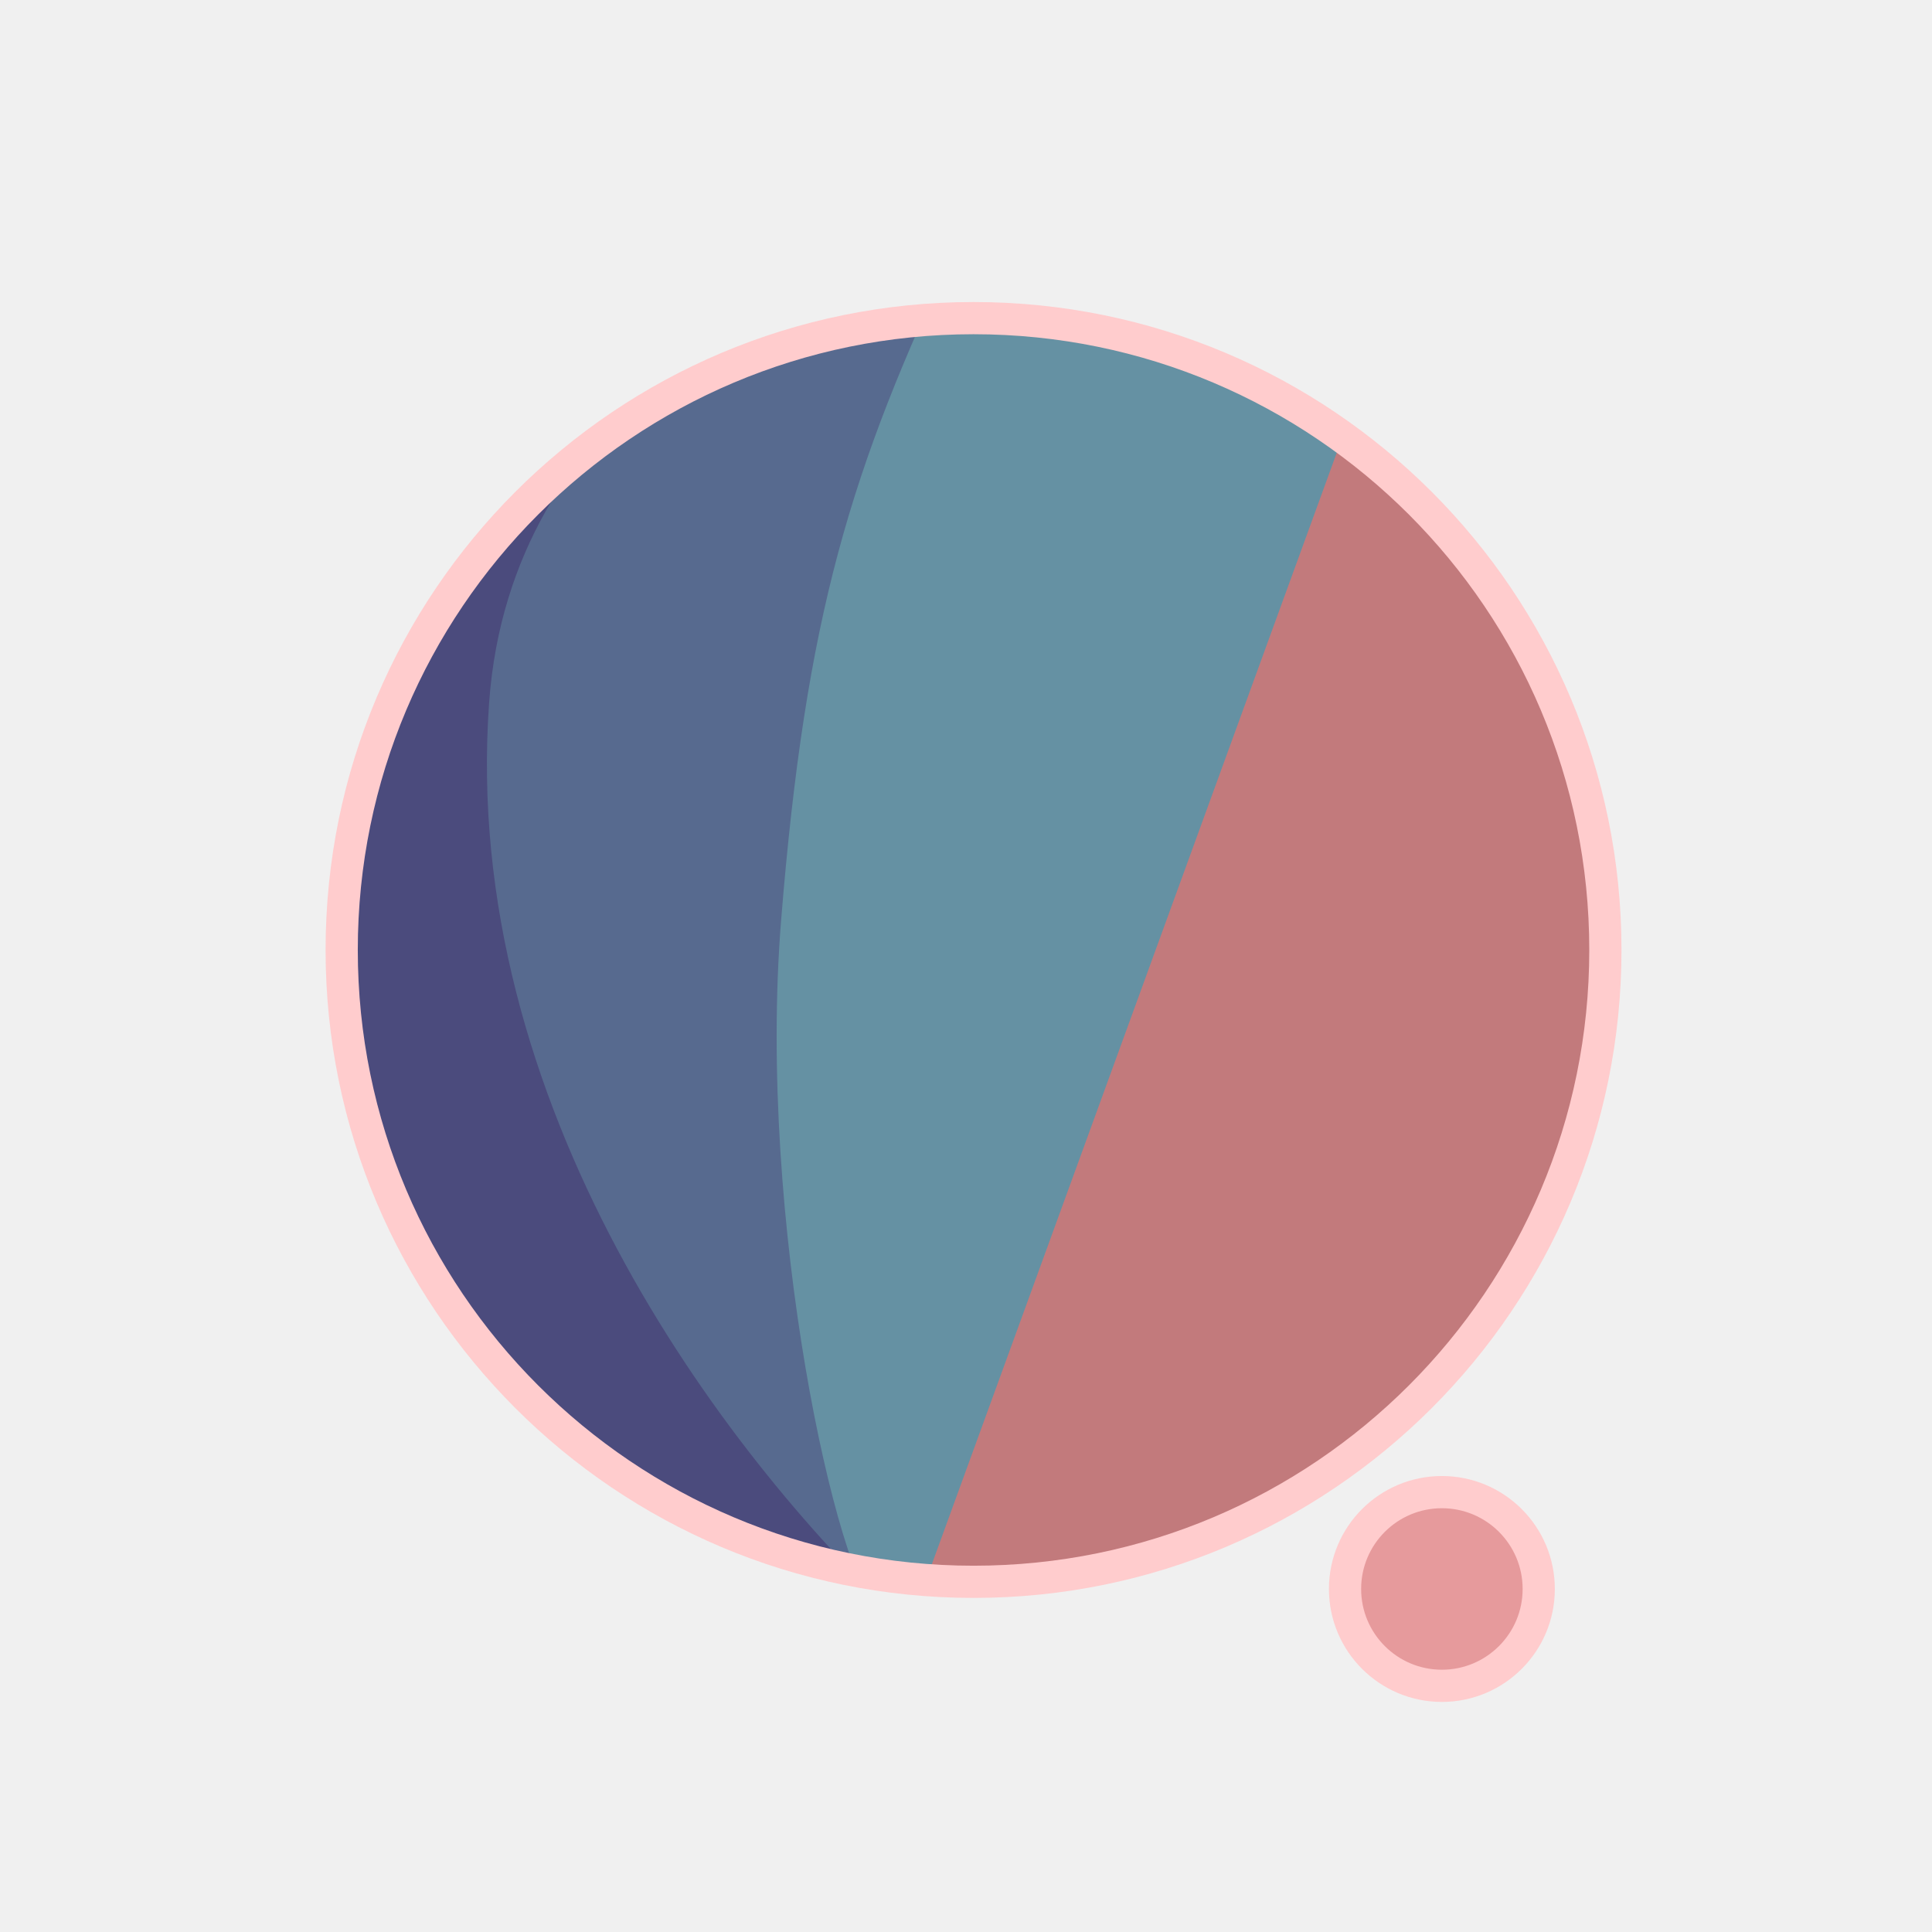
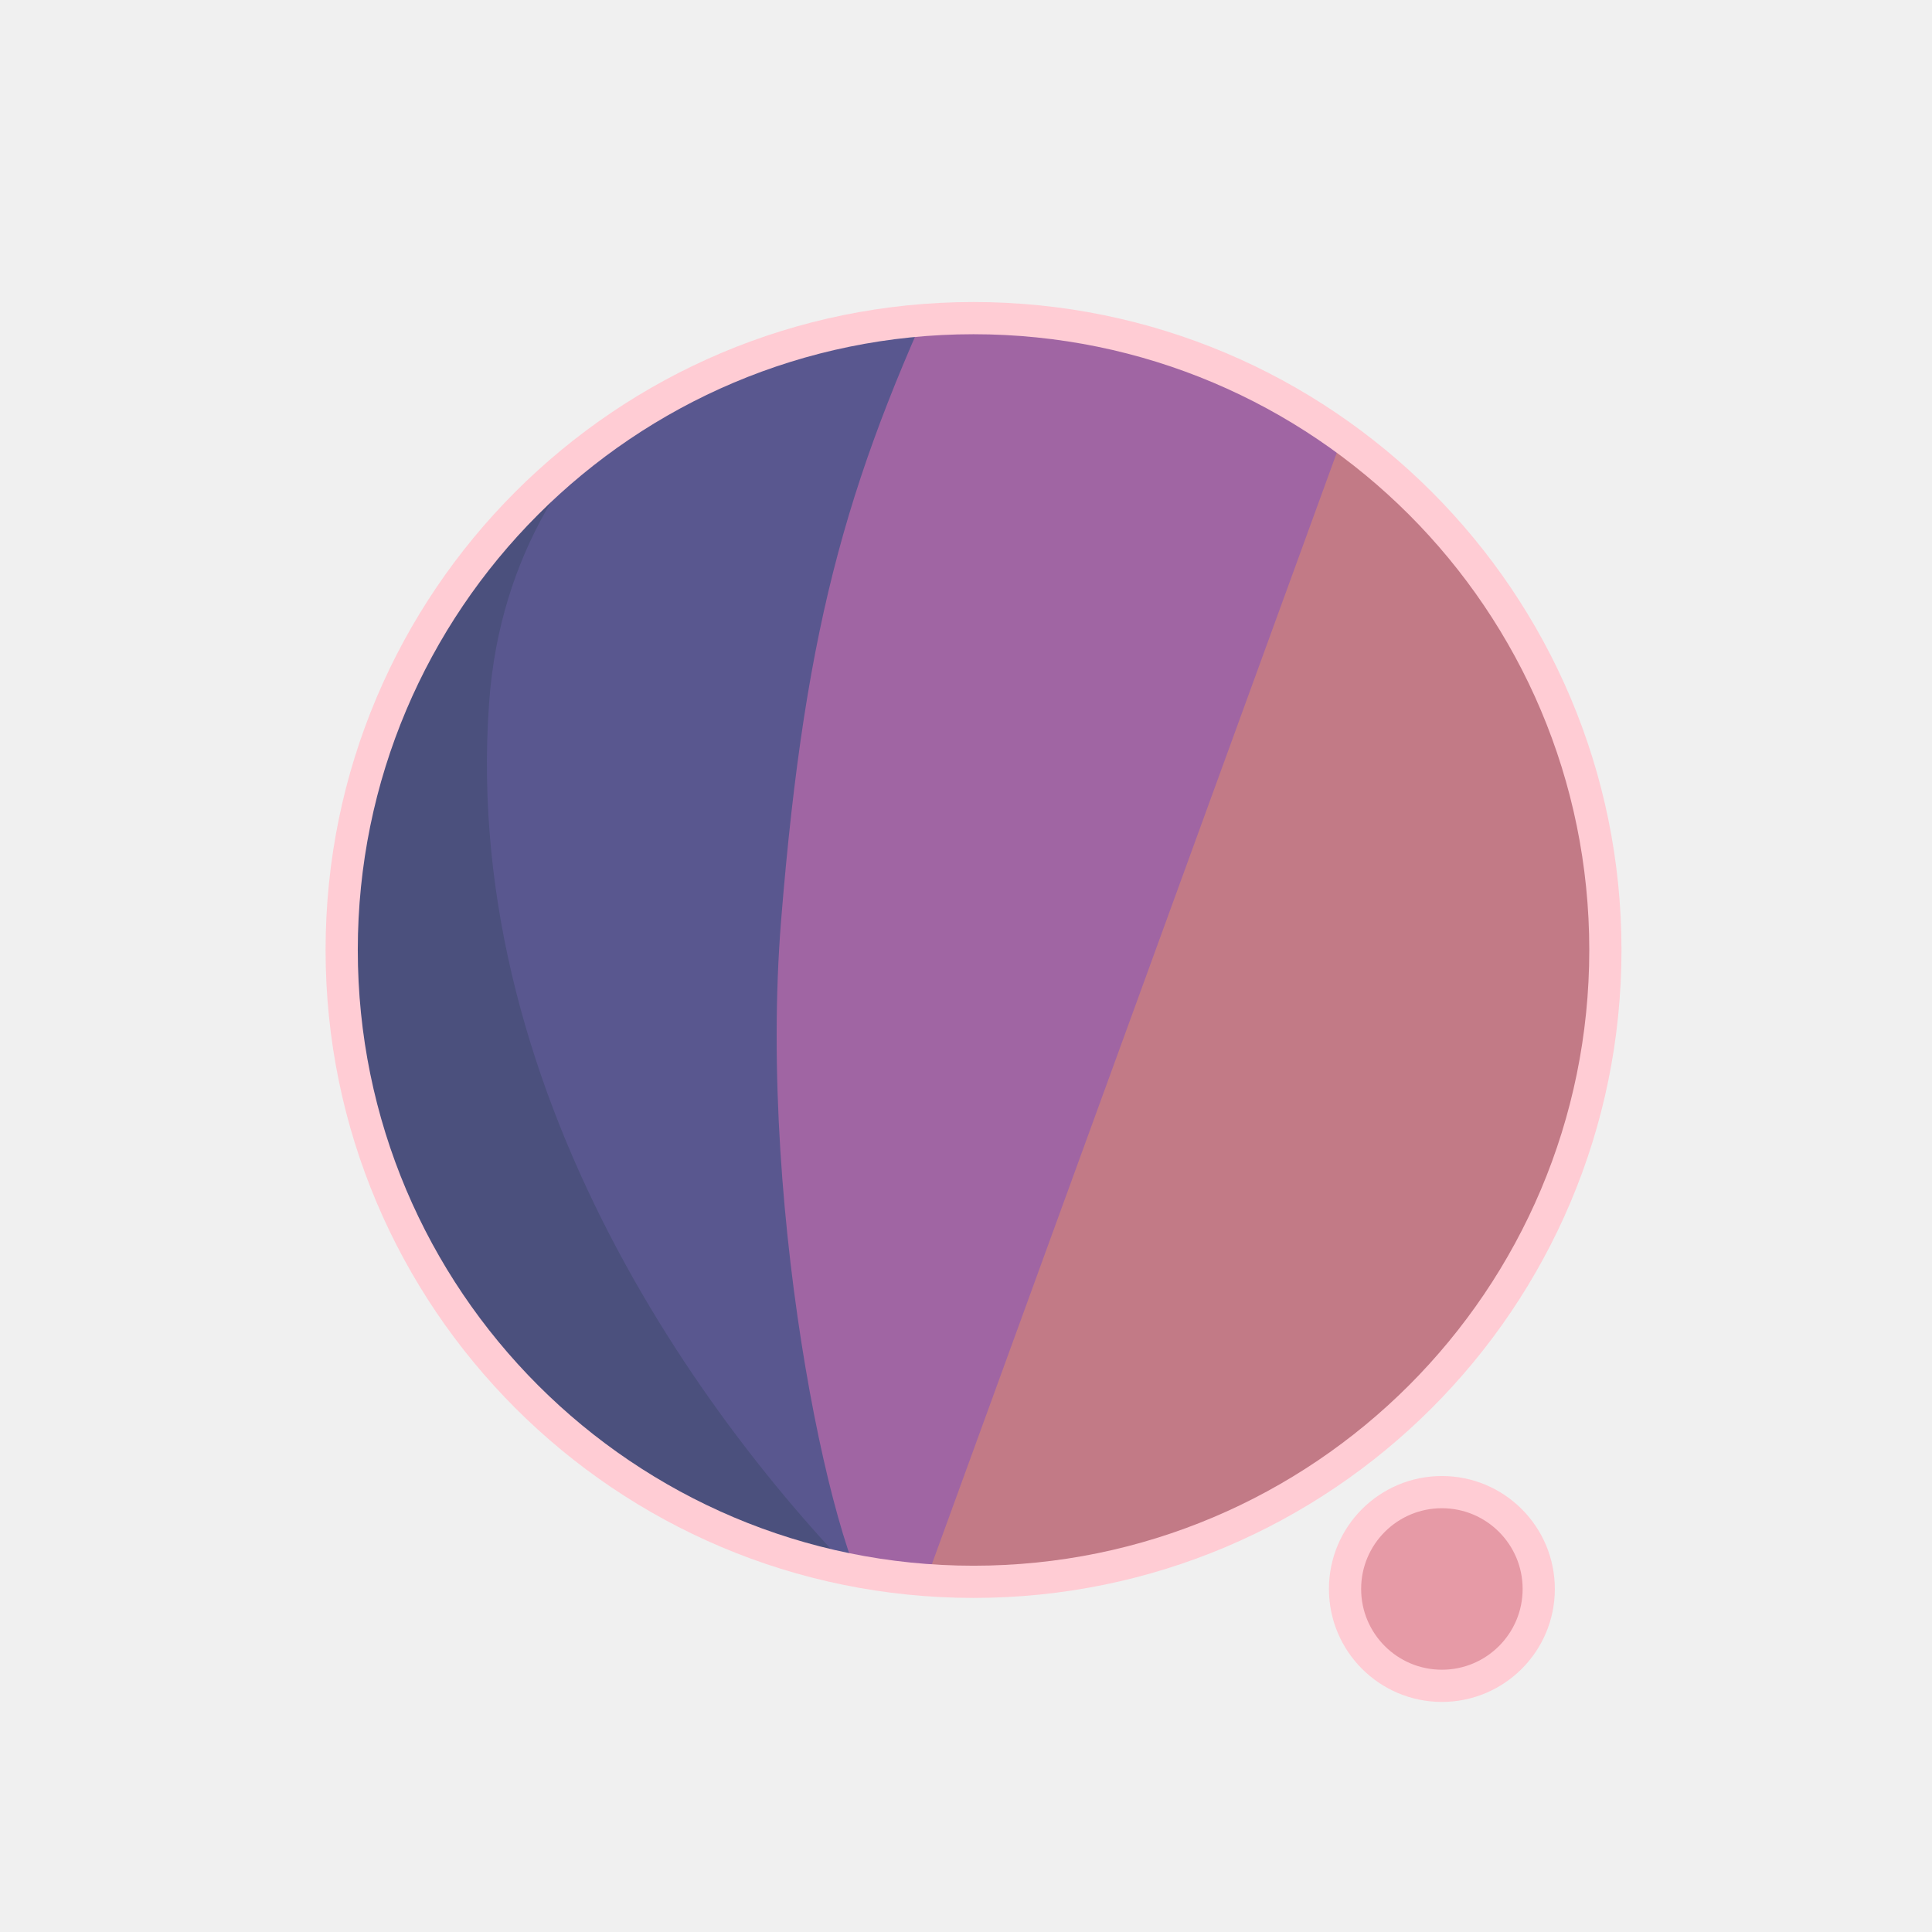
<svg xmlns="http://www.w3.org/2000/svg" width="300" height="300" viewBox="0 0 79.375 79.375" version="1.1" id="svg1">
  <defs id="defs1">
    <filter id="mask-powermask-path-effect5_inverse" style="color-interpolation-filters:sRGB" height="100" width="100" x="-50" y="-50">
      <feColorMatrix id="mask-powermask-path-effect5_primitive1" values="1" type="saturate" result="fbSourceGraphic" />
      <feColorMatrix id="mask-powermask-path-effect5_primitive2" values="-1 0 0 0 1 0 -1 0 0 1 0 0 -1 0 1 0 0 0 1 0 " in="fbSourceGraphic" />
    </filter>
    <clipPath clipPathUnits="userSpaceOnUse" id="clipPath1">
      <circle style="display:inline;fill:#000000;fill-opacity:1;stroke:none;stroke-width:0.214" id="circle3" cx="44.886" cy="38.249" r="22.842" />
    </clipPath>
    <clipPath clipPathUnits="userSpaceOnUse" id="clipPath3">
      <circle style="display:inline;opacity:1;fill:#000000;fill-opacity:1;stroke:none;stroke-width:2.646;stroke-dasharray:none;stroke-opacity:1" id="circle4" cx="39.235" cy="39.029" r="25.959" />
    </clipPath>
    <clipPath clipPathUnits="userSpaceOnUse" id="clipPath4">
      <circle style="display:inline;opacity:1;fill:#000000;fill-opacity:1;stroke:none;stroke-width:0.243" id="circle5" cx="39.997" cy="39.029" r="25.959" />
    </clipPath>
    <clipPath clipPathUnits="userSpaceOnUse" id="clipPath19">
      <g id="g20" style="display:inline">
        <circle style="display:inline;opacity:1;fill:#ffffff;fill-opacity:1;stroke:#000000;stroke-width:1.323;stroke-dasharray:none;stroke-opacity:1" id="circle20" cx="39.997" cy="39.029" r="25.959" />
        <path style="display:inline;fill:#ffffff;fill-opacity:1;stroke:none;stroke-width:1.323;stroke-linecap:round;stroke-linejoin:round;stroke-dasharray:none;stroke-opacity:1" d="M 40.972,71.749 65.107,9.074 51.262,8.513 29.654,71.374 Z" id="path20" />
      </g>
    </clipPath>
  </defs>
  <g id="layer1">
-     <circle style="display:inline;opacity:1;fill:#C27A7C;fill-opacity:1;stroke:none;stroke-width:2.646;stroke-dasharray:none;stroke-opacity:1" id="path1" cx="39.997" cy="39.029" r="25.959" />
-     <circle style="display:inline;opacity:1;fill:#E69A9C;fill-opacity:1;stroke:#FFCCCD;stroke-width:1.323;stroke-linecap:round;stroke-linejoin:round;stroke-dasharray:none;stroke-opacity:1" id="path23" cx="59.239" cy="65.282" r="3.979" />
-     <path style="display:inline;opacity:1;fill:#6591A3;fill-opacity:1;stroke:none;stroke-width:2.646;stroke-linecap:round;stroke-linejoin:round;stroke-dasharray:none;stroke-opacity:1" d="M 14.114,8.183 56.981,12.942 37.387,66.729 7.337,66.366 Z" id="path4" clip-path="url(#clipPath4)" />
-     <path style="display:inline;opacity:1;fill:#576A8F;fill-opacity:1;stroke:none;stroke-width:2.646;stroke-linecap:round;stroke-linejoin:round;stroke-dasharray:none;stroke-opacity:1" d="m 38.537,10.093 c -4.366,9.204 -6.195,15.177 -7.208,27.727 -0.992,12.295 2.307,27.137 4.048,28.492 L 8.159,69.099 11.655,10.117 Z" id="path8" clip-path="url(#clipPath3)" transform="translate(0.7619726)" />
-     <path style="display:inline;opacity:1;fill:#4B4B7D;fill-opacity:1;stroke:none;stroke-width:2.646;stroke-linecap:round;stroke-linejoin:round;stroke-dasharray:none;stroke-opacity:1" d="m 42.193,12.318 c -4.211,1.987 -14.039,6.189 -14.818,16.984 -1.049,14.531 8.417,27.086 14.901,33.188 l -22.177,3.33 -0.971,-51.47 z" id="path12" clip-path="url(#clipPath1)" transform="matrix(1.1365,0,0,1.1365,-11.01583,-4.44086)" />
+     <circle style="display:inline;opacity:1;fill:#C27A86;fill-opacity:1;stroke:none;stroke-width:2.646;stroke-dasharray:none;stroke-opacity:1" id="path1" cx="39.997" cy="39.029" r="25.959" />
+     <circle style="display:inline;opacity:1;fill:#E69AA6;fill-opacity:1;stroke:#FFCCD4;stroke-width:1.323;stroke-linecap:round;stroke-linejoin:round;stroke-dasharray:none;stroke-opacity:1" id="path23" cx="59.239" cy="65.282" r="3.979" />
+     <path style="display:inline;opacity:1;fill:#A065A3;fill-opacity:1;stroke:none;stroke-width:2.646;stroke-linecap:round;stroke-linejoin:round;stroke-dasharray:none;stroke-opacity:1" d="M 14.114,8.183 56.981,12.942 37.387,66.729 7.337,66.366 Z" id="path4" clip-path="url(#clipPath4)" />
+     <path style="display:inline;opacity:1;fill:#59578F;fill-opacity:1;stroke:none;stroke-width:2.646;stroke-linecap:round;stroke-linejoin:round;stroke-dasharray:none;stroke-opacity:1" d="m 38.537,10.093 c -4.366,9.204 -6.195,15.177 -7.208,27.727 -0.992,12.295 2.307,27.137 4.048,28.492 L 8.159,69.099 11.655,10.117 Z" id="path8" clip-path="url(#clipPath3)" transform="translate(0.7619726)" />
+     <path style="display:inline;opacity:1;fill:#4B507D;fill-opacity:1;stroke:none;stroke-width:2.646;stroke-linecap:round;stroke-linejoin:round;stroke-dasharray:none;stroke-opacity:1" d="m 42.193,12.318 c -4.211,1.987 -14.039,6.189 -14.818,16.984 -1.049,14.531 8.417,27.086 14.901,33.188 l -22.177,3.33 -0.971,-51.47 z" id="path12" clip-path="url(#clipPath1)" transform="matrix(1.1365,0,0,1.1365,-11.01583,-4.44086)" />
    <path style="display:inline;fill:none;stroke:#ffffff;stroke-width:5.292;stroke-linecap:round;stroke-linejoin:round;stroke-dasharray:none;stroke-opacity:1" d="M 56.155,14.893 37.161,67.307 c 0.345,-0.826 6.533,-17.661 9.644,-21.104 4.78,-5.292 13.008,-2.765 13.143,4.977 0.044,2.513 -1.431,15.998 -1.431,15.998" id="path2" clip-path="url(#clipPath19)" mask="none" />
-     <circle style="display:inline;opacity:1;fill:none;fill-opacity:0;stroke:#FFCCCD;stroke-width:1.323;stroke-dasharray:none;stroke-opacity:1" id="circle8" cx="39.997" cy="39.029" r="25.959" />
+     <circle style="display:inline;opacity:1;fill:none;fill-opacity:0;stroke:#FFCCD4;stroke-width:1.323;stroke-dasharray:none;stroke-opacity:1" id="circle8" cx="39.997" cy="39.029" r="25.959" />
  </g>
</svg>
